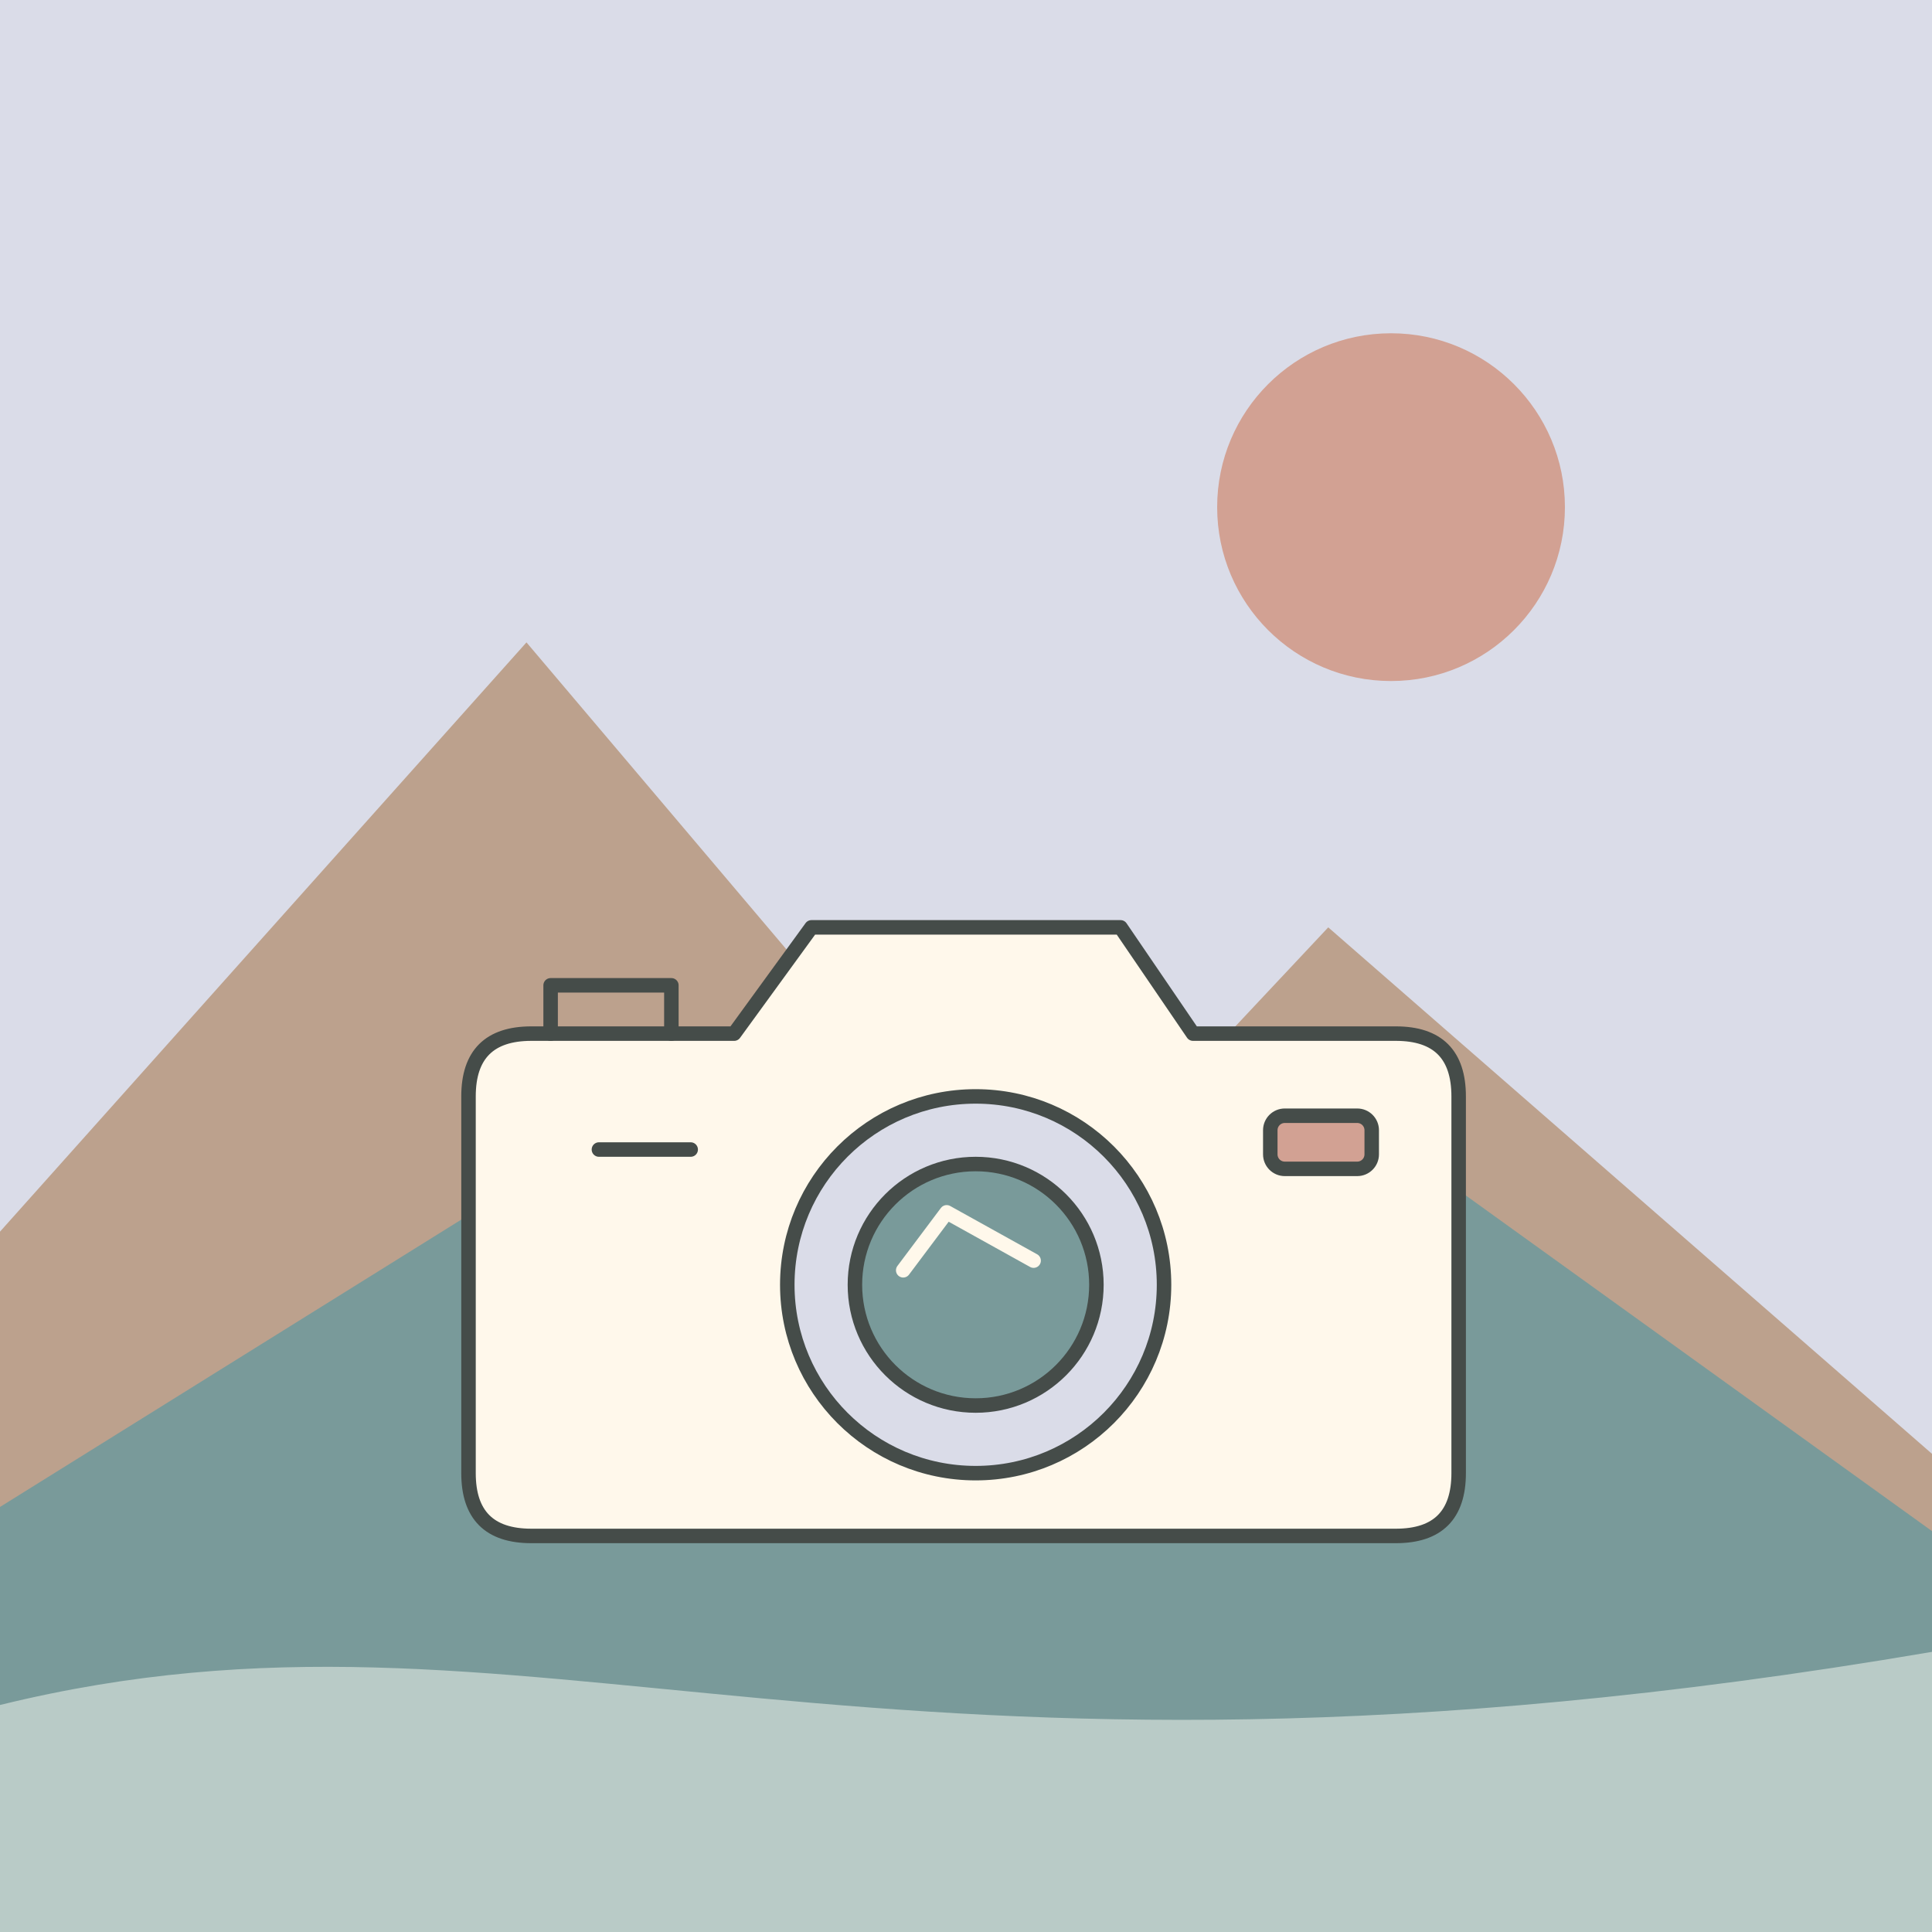
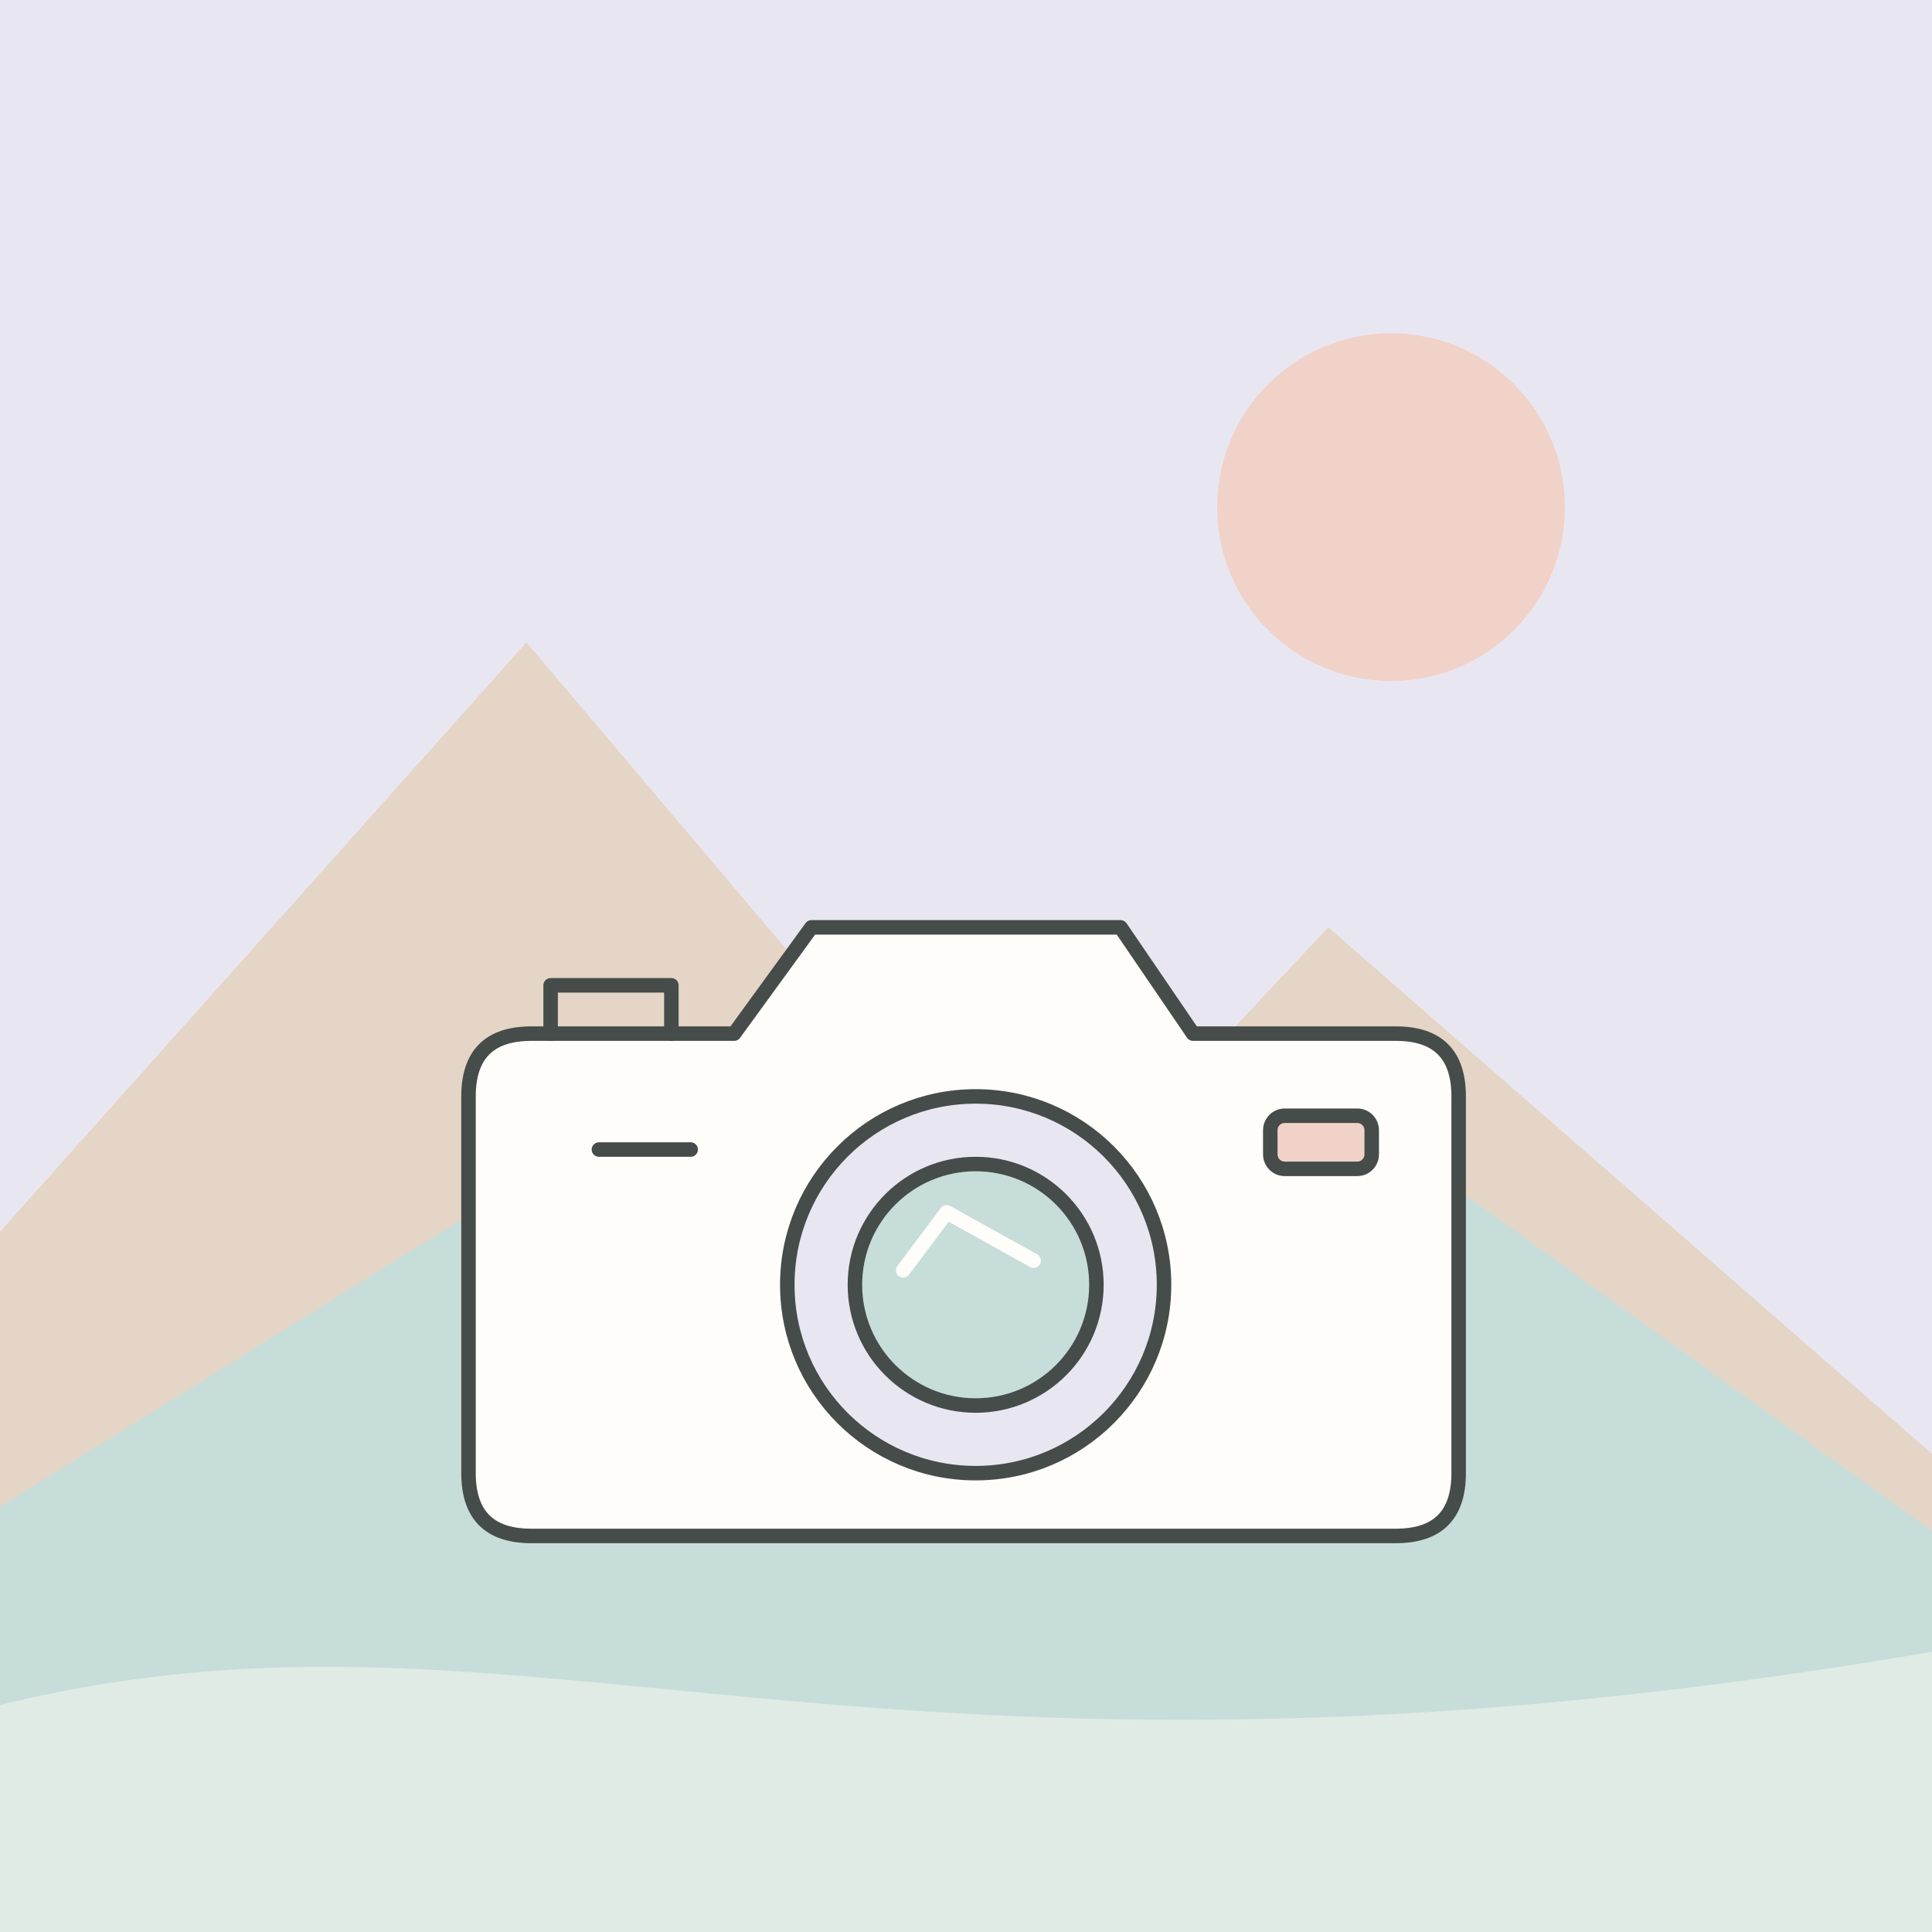
<svg xmlns="http://www.w3.org/2000/svg" viewBox="0 0 400 400" fill="none">
-   <rect width="400" height="400" fill="#dadce8" />
-   <circle cx="288" cy="105" r="36" fill="#d2a193" />
-   <path d="m0 255 109-122 105 124 61-65 125 109v99H0Z" fill="#bca18d" />
-   <path d="m0 312 122-76 95 71 83-62 100 72v83H0Z" fill="#799a9a" />
-   <path d="M0 353c110-27 177 27 400-11v58H0Z" fill="#b9cbc7" />
+   <rect width="400" height="400" fill="#e8e7f1" />
+   <circle cx="288" cy="105" r="36" fill="#f0d2c9" />
+   <path d="m0 255 109-122 105 124 61-65 125 109v99H0Z" fill="#e4d5c6" />
+   <path d="m0 312 122-76 95 71 83-62 100 72v83H0Z" fill="#c7ddda" />
+   <path d="M0 353c110-27 177 27 400-11v58H0Z" fill="#e0ebe5" />
  <g stroke="#454c49" stroke-width="3" stroke-linejoin="round">
-     <path d="M110 214h42l16-22h64l15 22h42q13 0 13 13v78q0 13-13 13H110q-13 0-13-13v-78q0-13 13-13Z" fill="#fff8eb" />
-     <circle cx="202" cy="266" r="39" fill="#dadce8" />
-     <circle cx="202" cy="266" r="25" fill="#799a9a" />
-     <path d="m187 263 9-12 18 10" stroke="#fff8eb" stroke-linecap="round" />
-     <rect x="263" y="231" width="21" height="11" rx="3" fill="#d2a193" />
+     <path d="M110 214h42l16-22h64l15 22h42q13 0 13 13v78q0 13-13 13H110q-13 0-13-13v-78q0-13 13-13Z" fill="#fffdfa" />
+     <circle cx="202" cy="266" r="39" fill="#e8e7f1" />
+     <circle cx="202" cy="266" r="25" fill="#c7ddda" />
+     <path d="m187 263 9-12 18 10" stroke="#fffdfa" stroke-linecap="round" />
+     <rect x="263" y="231" width="21" height="11" rx="3" fill="#f0d2c9" />
    <path d="M114 214v-10h25v10M124 238h19" stroke-linecap="round" />
  </g>
</svg>
